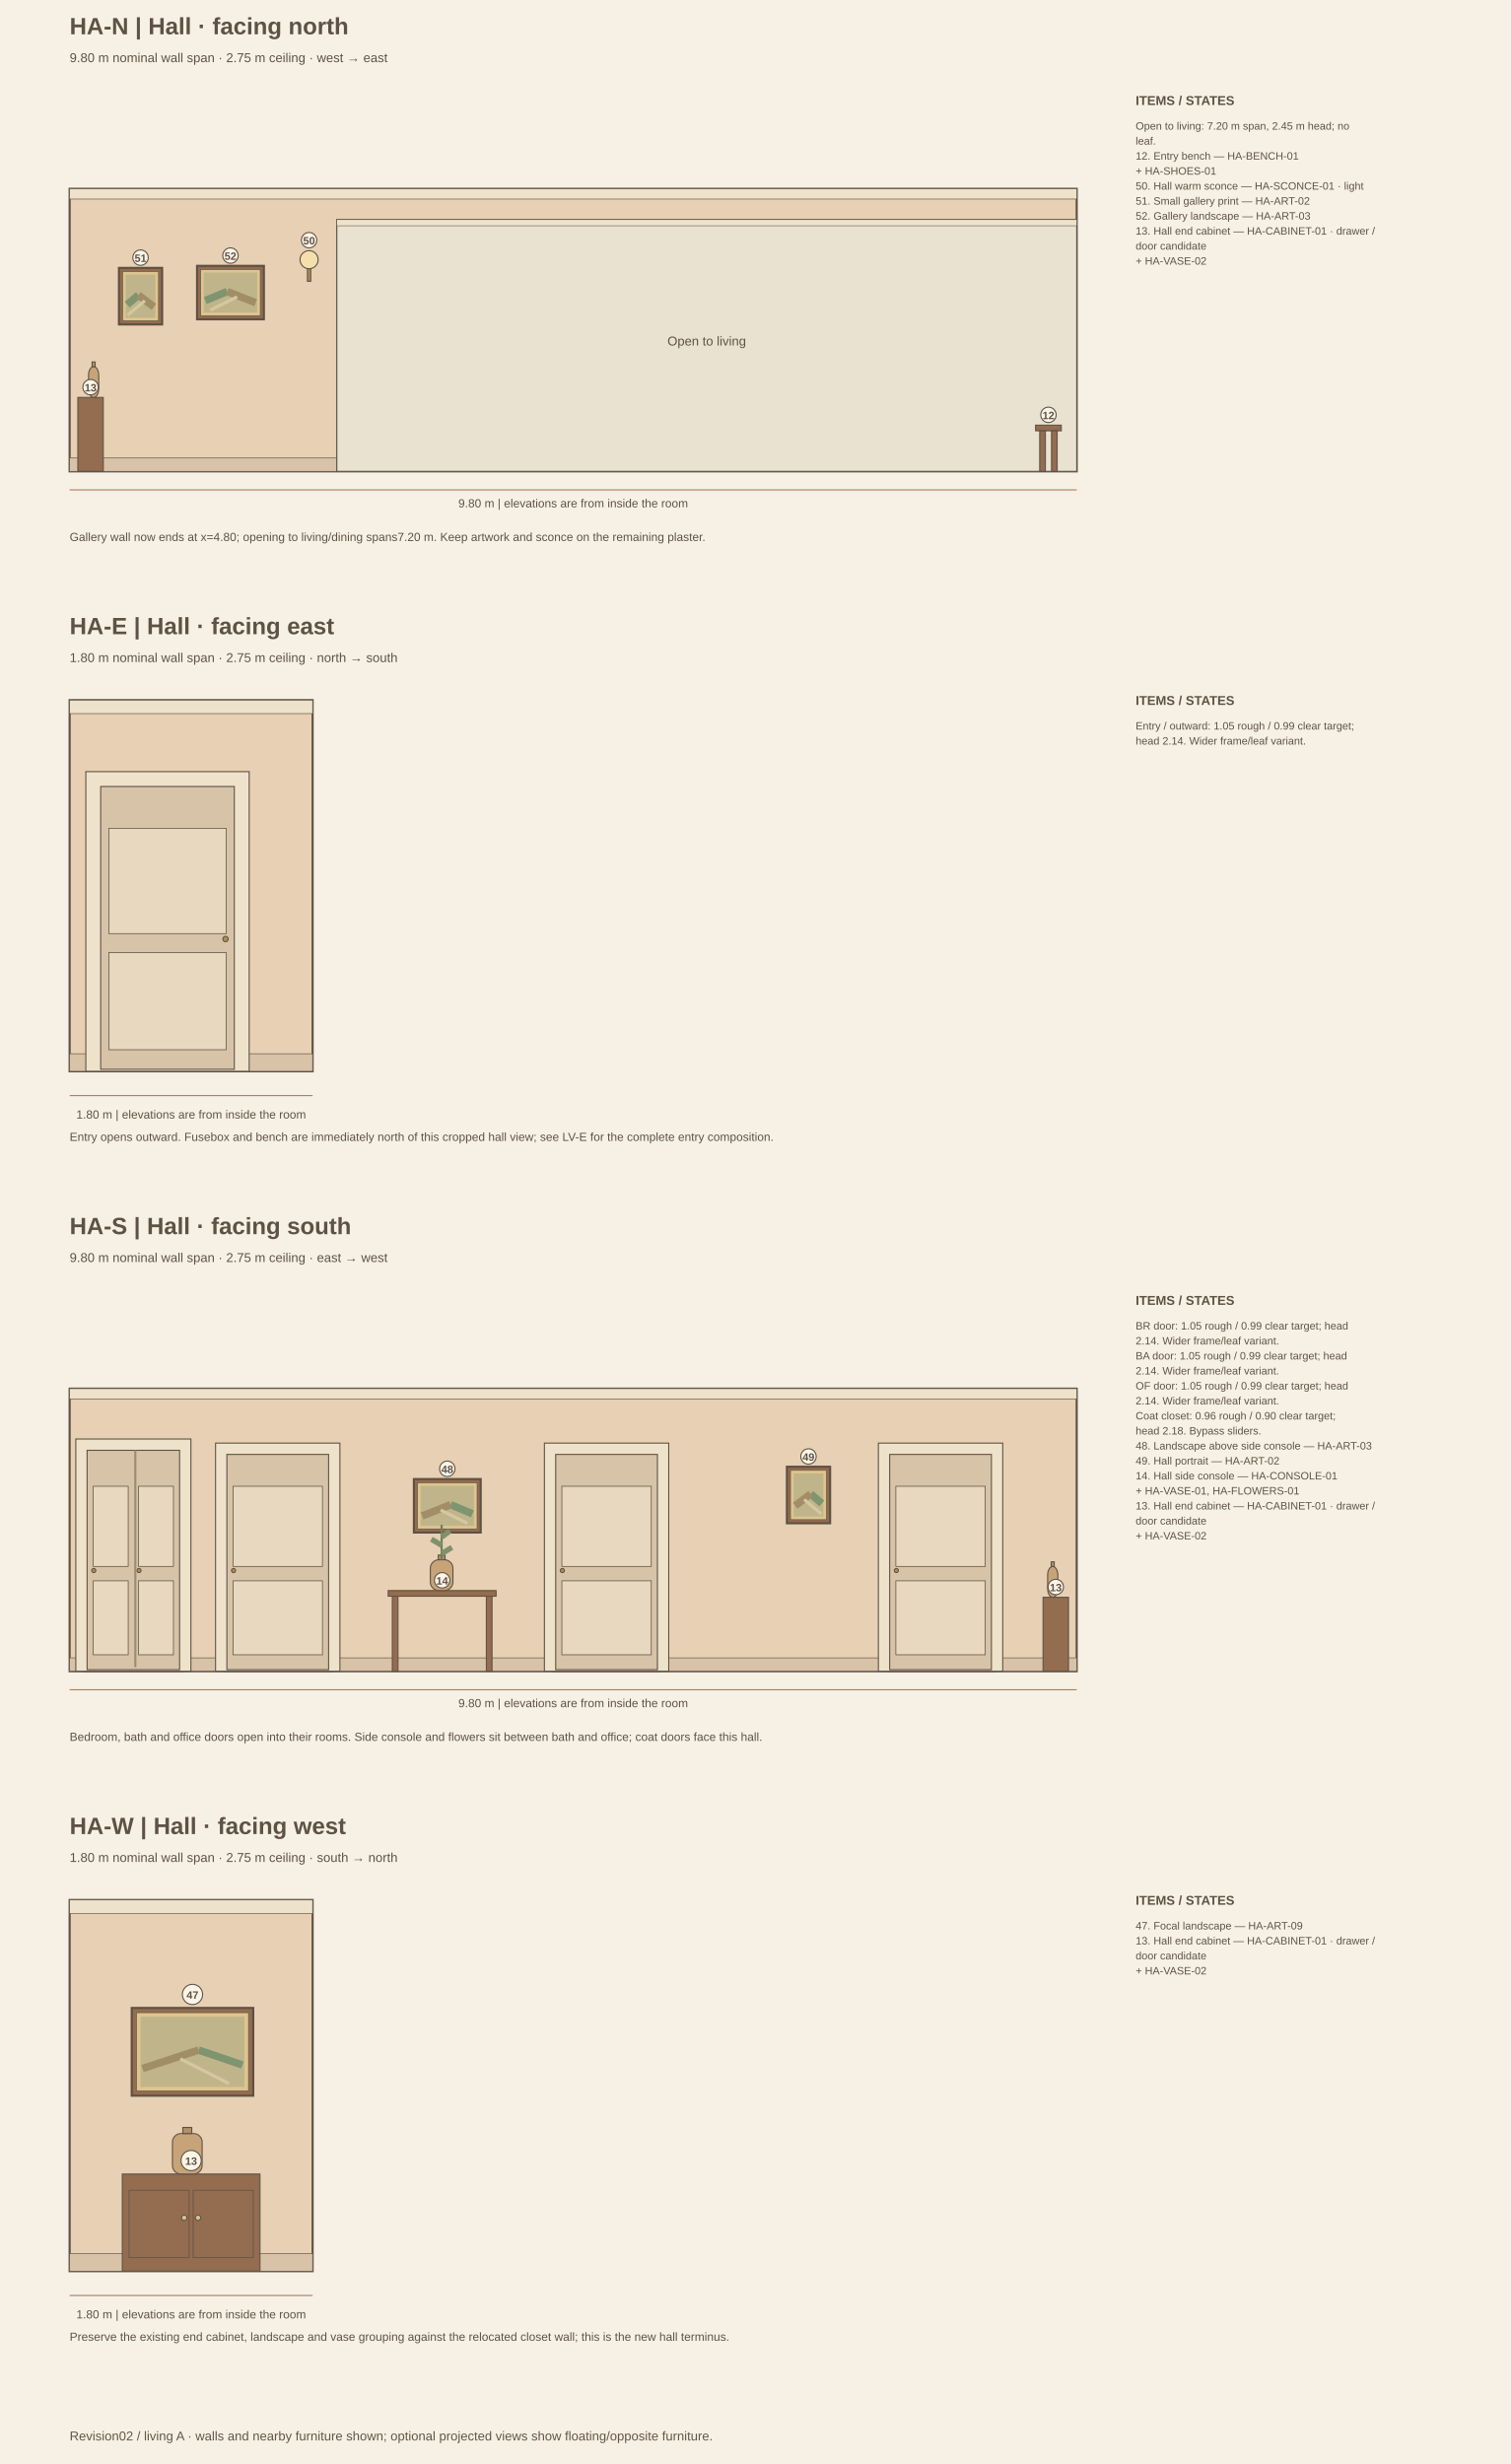
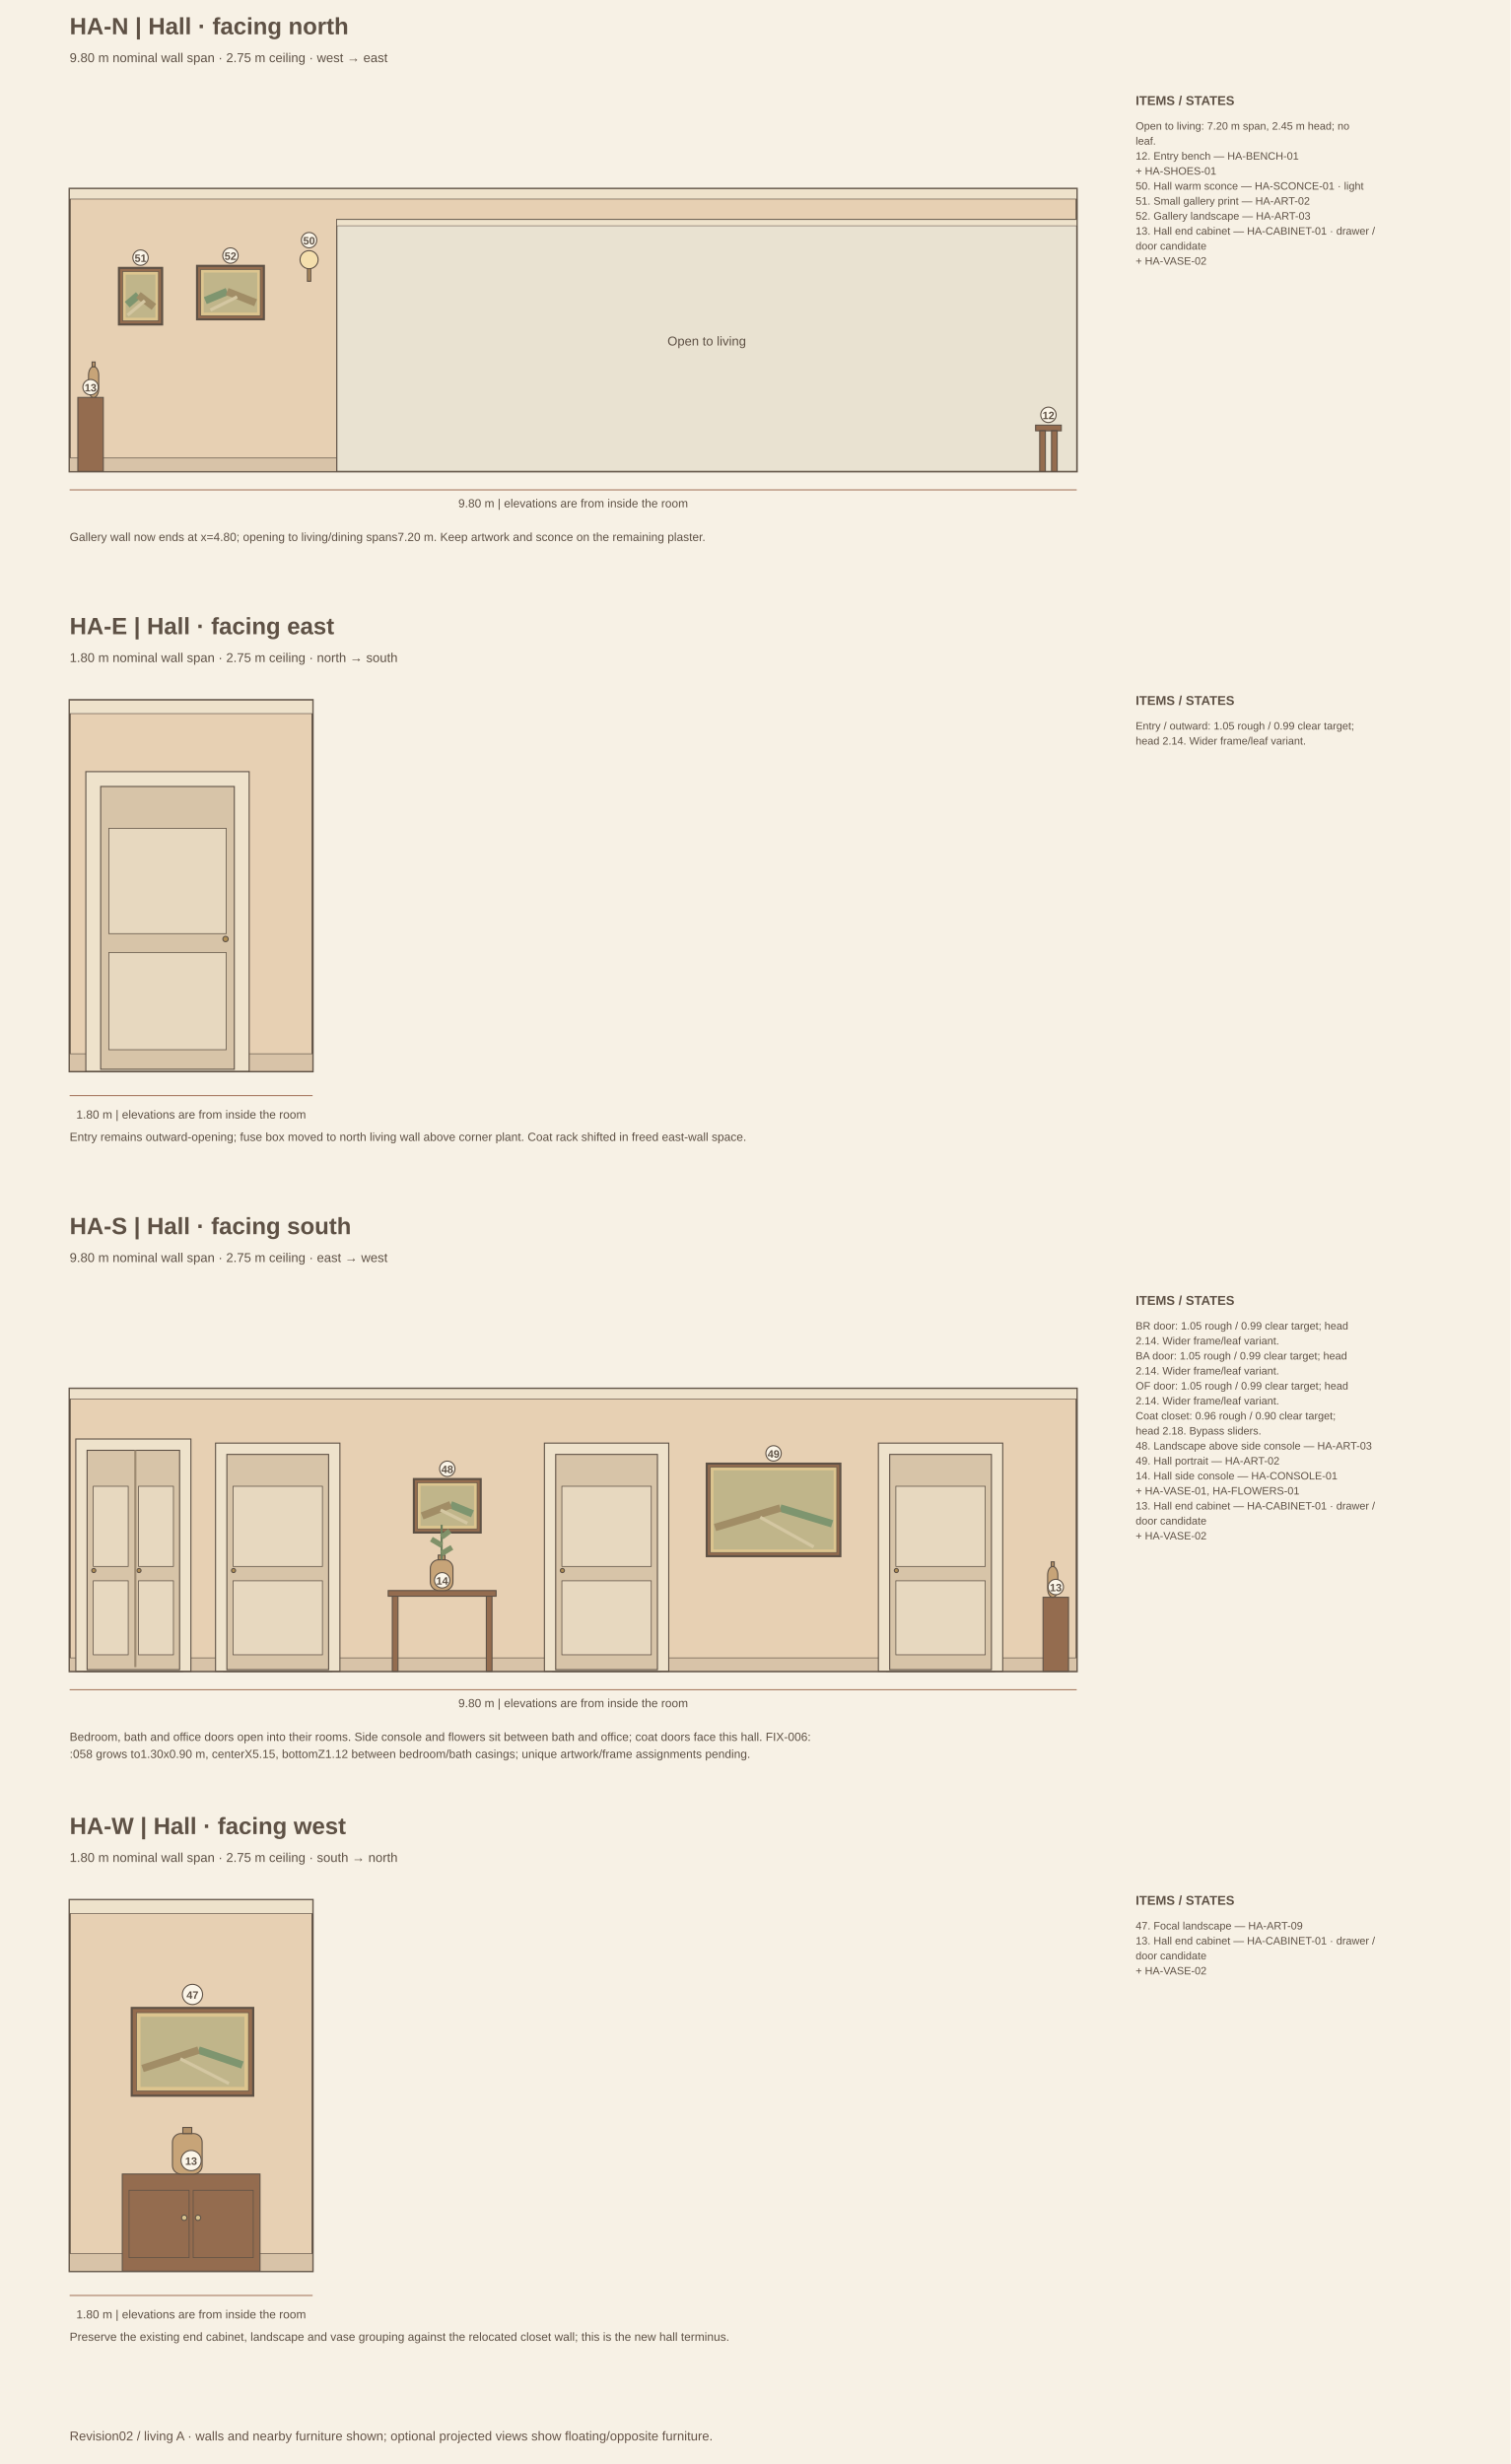
<svg xmlns="http://www.w3.org/2000/svg" width="1410" height="2300" viewBox="0 0 1410 2300">
  <rect width="100%" height="100%" fill="#f7f1e5" />
  <text x="65.00" y="32.00" font-family="Arial,sans-serif" font-size="22" text-anchor="start" font-weight="bold" fill="#5e5145">HA-N  |  Hall · facing north</text>
  <text x="65.00" y="58.00" font-family="Arial,sans-serif" font-size="12" text-anchor="start" font-weight="normal" fill="#5e5145">9.80 m nominal wall span · 2.75 m ceiling · west → east</text>
  <rect x="65.00" y="176.22" width="940.00" height="263.78" fill="#e7d0b3" stroke="#5e5145" stroke-width="2" rx="0" />
  <rect x="65.00" y="427.53" width="940.00" height="12.47" fill="#d8c3a8" stroke="#5e5145" stroke-width="0.6" rx="0" />
  <rect x="65.00" y="176.22" width="940.00" height="9.59" fill="#eee2cb" stroke="#5e5145" stroke-width="0.6" rx="0" />
  <line x1="65.00" y1="457.27" x2="1005.00" y2="457.27" stroke="#a77961" stroke-width="1" />
  <text x="535.00" y="473.57" font-family="Arial,sans-serif" font-size="11" text-anchor="middle" font-weight="normal" fill="#5e5145">9.80 m | elevations are from inside the room</text>
  <rect x="314.39" y="205.00" width="690.61" height="235.00" fill="#b0b2a1" stroke="#5e5145" stroke-width="1" rx="0" />
  <rect x="314.39" y="205.00" width="690.61" height="235.00" fill="#e9e2d1" stroke="#5e5145" stroke-width="1" rx="0" />
  <rect x="314.39" y="205.00" width="690.61" height="5.76" fill="#eee2cb" stroke="#5e5145" stroke-width="0.5" rx="0" />
  <text x="659.69" y="322.50" font-family="Arial,sans-serif" font-size="12" text-anchor="middle" font-weight="normal" fill="#5e5145">Open to living</text>
  <g>
    <rect x="966.63" y="396.84" width="23.98" height="5.28" fill="#946c4f" stroke="#5e5145" stroke-width="1" rx="0" />
    <rect x="970.47" y="402.11" width="5.28" height="37.89" fill="#946c4f" stroke="#5e5145" stroke-width="1" rx="0" />
    <rect x="981.50" y="402.11" width="5.28" height="37.89" fill="#946c4f" stroke="#5e5145" stroke-width="1" rx="0" />
  </g>
  <circle cx="978.62" cy="387.24" r="7.19" fill="#fbf5e8" stroke="#5e5145" stroke-width="1" />
  <text x="978.62" y="391.24" font-family="Arial,sans-serif" font-size="10" text-anchor="middle" font-weight="bold" fill="#5e5145">12</text>
  <g>
    <rect x="286.96" y="239.53" width="3.07" height="23.02" fill="#ad8a5e" stroke="#5e5145" stroke-width="1" rx="0" />
    <circle cx="288.49" cy="242.41" r="8.44" fill="#f4dfad" stroke="#5e5145" stroke-width="1" />
  </g>
  <circle cx="288.49" cy="224.18" r="7.19" fill="#fbf5e8" stroke="#5e5145" stroke-width="1" />
  <text x="288.49" y="228.18" font-family="Arial,sans-serif" font-size="10" text-anchor="middle" font-weight="bold" fill="#5e5145">50</text>
  <g>
    <rect x="111.04" y="250.08" width="40.29" height="52.76" fill="#946c4f" stroke="#5e5145" stroke-width="2" rx="0" />
    <rect x="114.40" y="253.44" width="33.57" height="46.04" fill="#ddc58f" stroke="#5e5145" stroke-width="0.6" rx="0" />
    <rect x="117.28" y="256.32" width="27.82" height="40.29" fill="#c0b58a" stroke="#5e5145" stroke-width="0" rx="0" />
    <line x1="118.71" y1="284.37" x2="129.17" y2="275.40" stroke="#7e956f" stroke-width="7" />
    <line x1="129.17" y1="275.40" x2="143.65" y2="286.48" stroke="#a18d66" stroke-width="7" />
    <line x1="119.10" y1="294.20" x2="135.21" y2="280.68" stroke="#d4c7a2" stroke-width="3" />
  </g>
  <circle cx="131.18" cy="240.49" r="7.19" fill="#fbf5e8" stroke="#5e5145" stroke-width="1" />
  <text x="131.18" y="244.49" font-family="Arial,sans-serif" font-size="10" text-anchor="middle" font-weight="bold" fill="#5e5145">51</text>
  <g>
    <rect x="183.94" y="248.16" width="62.35" height="49.88" fill="#946c4f" stroke="#5e5145" stroke-width="2" rx="0" />
    <rect x="187.30" y="251.52" width="55.63" height="43.16" fill="#ddc58f" stroke="#5e5145" stroke-width="0.6" rx="0" />
    <rect x="190.17" y="254.40" width="49.88" height="37.41" fill="#c0b58a" stroke="#5e5145" stroke-width="0" rx="0" />
    <line x1="191.61" y1="280.58" x2="211.99" y2="272.10" stroke="#7e956f" stroke-width="7" />
    <line x1="211.99" y1="272.10" x2="238.61" y2="282.58" stroke="#a18d66" stroke-width="7" />
    <line x1="196.41" y1="289.41" x2="221.35" y2="277.09" stroke="#d4c7a2" stroke-width="3" />
  </g>
  <circle cx="215.11" cy="238.57" r="7.19" fill="#fbf5e8" stroke="#5e5145" stroke-width="1" />
  <text x="215.11" y="242.57" font-family="Arial,sans-serif" font-size="10" text-anchor="middle" font-weight="bold" fill="#5e5145">52</text>
  <g>
    <rect x="72.67" y="370.99" width="23.74" height="69.01" fill="#946c4f" stroke="#5e5145" stroke-width="1" rx="0" />
    <rect x="82.64" y="342.21" width="9.50" height="28.78" fill="#c7a478" stroke="#5e5145" stroke-width="1" rx="8" />
    <rect x="85.97" y="337.89" width="2.85" height="4.32" fill="#b29068" stroke="#5e5145" stroke-width="1" rx="0" />
  </g>
  <circle cx="84.54" cy="361.39" r="7.19" fill="#fbf5e8" stroke="#5e5145" stroke-width="1" />
  <text x="84.54" y="365.39" font-family="Arial,sans-serif" font-size="10" text-anchor="middle" font-weight="bold" fill="#5e5145">13</text>
  <text x="1060.00" y="98.00" font-family="Arial,sans-serif" font-size="12" text-anchor="start" font-weight="bold" fill="#5e5145">ITEMS / STATES</text>
  <text x="1060.00" y="121.00" font-family="Arial,sans-serif" font-size="10" text-anchor="start" font-weight="normal" fill="#5e5145">Open to living: 7.20 m span, 2.45 m head; no</text>
  <text x="1060.00" y="135.00" font-family="Arial,sans-serif" font-size="10" text-anchor="start" font-weight="normal" fill="#5e5145">leaf.</text>
  <text x="1060.00" y="149.00" font-family="Arial,sans-serif" font-size="10" text-anchor="start" font-weight="normal" fill="#5e5145">12. Entry bench — HA-BENCH-01</text>
  <text x="1060.00" y="163.00" font-family="Arial,sans-serif" font-size="10" text-anchor="start" font-weight="normal" fill="#5e5145">   + HA-SHOES-01</text>
  <text x="1060.00" y="177.00" font-family="Arial,sans-serif" font-size="10" text-anchor="start" font-weight="normal" fill="#5e5145">50. Hall warm sconce — HA-SCONCE-01 · light</text>
  <text x="1060.00" y="191.00" font-family="Arial,sans-serif" font-size="10" text-anchor="start" font-weight="normal" fill="#5e5145">51. Small gallery print — HA-ART-02</text>
  <text x="1060.00" y="205.00" font-family="Arial,sans-serif" font-size="10" text-anchor="start" font-weight="normal" fill="#5e5145">52. Gallery landscape — HA-ART-03</text>
  <text x="1060.00" y="219.00" font-family="Arial,sans-serif" font-size="10" text-anchor="start" font-weight="normal" fill="#5e5145">13. Hall end cabinet — HA-CABINET-01 · drawer /</text>
  <text x="1060.00" y="233.00" font-family="Arial,sans-serif" font-size="10" text-anchor="start" font-weight="normal" fill="#5e5145">door candidate</text>
  <text x="1060.00" y="247.00" font-family="Arial,sans-serif" font-size="10" text-anchor="start" font-weight="normal" fill="#5e5145">   + HA-VASE-02</text>
  <text x="65.00" y="505.00" font-family="Arial,sans-serif" font-size="11" text-anchor="start" font-weight="normal" fill="#5e5145">Gallery wall now ends at x=4.80; opening to living/dining spans7.20 m. Keep artwork and sconce on the remaining plaster.</text>
  <text x="65.00" y="592.00" font-family="Arial,sans-serif" font-size="22" text-anchor="start" font-weight="bold" fill="#5e5145">HA-E  |  Hall · facing east</text>
  <text x="65.00" y="618.00" font-family="Arial,sans-serif" font-size="12" text-anchor="start" font-weight="normal" fill="#5e5145">1.80 m nominal wall span · 2.75 m ceiling · north → south</text>
  <rect x="65.00" y="653.50" width="226.80" height="346.50" fill="#e7d0b3" stroke="#5e5145" stroke-width="2" rx="0" />
  <rect x="65.00" y="983.62" width="226.80" height="16.38" fill="#d8c3a8" stroke="#5e5145" stroke-width="0.6" rx="0" />
  <rect x="65.00" y="653.50" width="226.80" height="12.60" fill="#eee2cb" stroke="#5e5145" stroke-width="0.6" rx="0" />
  <line x1="65.00" y1="1022.68" x2="291.80" y2="1022.68" stroke="#a77961" stroke-width="1" />
  <text x="178.40" y="1044.10" font-family="Arial,sans-serif" font-size="11" text-anchor="middle" font-weight="normal" fill="#5e5145">1.80 m | elevations are from inside the room</text>
  <rect x="90.20" y="730.36" width="132.30" height="269.64" fill="#b0b2a1" stroke="#5e5145" stroke-width="1" rx="0" />
  <rect x="80.12" y="720.28" width="152.46" height="279.72" fill="#eee2cb" stroke="#5e5145" stroke-width="1" rx="0" />
  <rect x="93.98" y="734.14" width="124.74" height="263.97" fill="#d7c4a8" stroke="#5e5145" stroke-width="1" rx="0" />
  <rect x="101.54" y="889.12" width="109.62" height="90.72" fill="#e7d8bf" stroke="#5e5145" stroke-width="0.7" rx="0" />
  <rect x="101.54" y="773.20" width="109.62" height="98.28" fill="#e7d8bf" stroke="#5e5145" stroke-width="0.7" rx="0" />
  <circle cx="210.53" cy="876.52" r="2.52" fill="#b08e55" stroke="#5e5145" stroke-width="1" />
  <text x="1060.00" y="658.00" font-family="Arial,sans-serif" font-size="12" text-anchor="start" font-weight="bold" fill="#5e5145">ITEMS / STATES</text>
  <text x="1060.00" y="681.00" font-family="Arial,sans-serif" font-size="10" text-anchor="start" font-weight="normal" fill="#5e5145">Entry / outward: 1.05 rough / 0.99 clear target;</text>
  <text x="1060.00" y="695.00" font-family="Arial,sans-serif" font-size="10" text-anchor="start" font-weight="normal" fill="#5e5145">head 2.14. Wider frame/leaf variant.</text>
-   <text x="65.00" y="1065.00" font-family="Arial,sans-serif" font-size="11" text-anchor="start" font-weight="normal" fill="#5e5145">Entry opens outward. Fusebox and bench are immediately north of this cropped hall view; see LV-E for the complete entry composition.</text>
+   <text x="65.00" y="1065.00" font-family="Arial,sans-serif" font-size="11" text-anchor="start" font-weight="normal" fill="#5e5145">Entry remains outward-opening; fuse box moved to north living wall above corner plant. Coat rack shifted in freed east-wall space.</text>
  <text x="65.00" y="1152.00" font-family="Arial,sans-serif" font-size="22" text-anchor="start" font-weight="bold" fill="#5e5145">HA-S  |  Hall · facing south</text>
  <text x="65.00" y="1178.00" font-family="Arial,sans-serif" font-size="12" text-anchor="start" font-weight="normal" fill="#5e5145">9.80 m nominal wall span · 2.75 m ceiling · east → west</text>
  <rect x="65.00" y="1296.22" width="940.00" height="263.78" fill="#e7d0b3" stroke="#5e5145" stroke-width="2" rx="0" />
  <rect x="65.00" y="1547.53" width="940.00" height="12.47" fill="#d8c3a8" stroke="#5e5145" stroke-width="0.6" rx="0" />
  <rect x="65.00" y="1296.22" width="940.00" height="9.59" fill="#eee2cb" stroke="#5e5145" stroke-width="0.6" rx="0" />
  <line x1="1005.00" y1="1577.27" x2="65.00" y2="1577.27" stroke="#a77961" stroke-width="1" />
  <text x="535.00" y="1593.57" font-family="Arial,sans-serif" font-size="11" text-anchor="middle" font-weight="normal" fill="#5e5145">9.80 m | elevations are from inside the room</text>
  <rect x="827.55" y="1354.73" width="100.71" height="205.27" fill="#b0b2a1" stroke="#5e5145" stroke-width="1" rx="0" />
  <rect x="819.88" y="1347.06" width="116.06" height="212.94" fill="#eee2cb" stroke="#5e5145" stroke-width="1" rx="0" />
  <rect x="830.43" y="1357.61" width="94.96" height="200.95" fill="#d7c4a8" stroke="#5e5145" stroke-width="1" rx="0" />
  <rect x="836.18" y="1475.59" width="83.45" height="69.06" fill="#e7d8bf" stroke="#5e5145" stroke-width="0.7" rx="0" />
  <rect x="836.18" y="1387.35" width="83.45" height="74.82" fill="#e7d8bf" stroke="#5e5145" stroke-width="0.7" rx="0" />
  <circle cx="836.66" cy="1466.00" r="1.92" fill="#b08e55" stroke="#5e5145" stroke-width="1" />
  <rect x="515.82" y="1354.73" width="100.71" height="205.27" fill="#b0b2a1" stroke="#5e5145" stroke-width="1" rx="0" />
  <rect x="508.14" y="1347.06" width="116.06" height="212.94" fill="#eee2cb" stroke="#5e5145" stroke-width="1" rx="0" />
  <rect x="518.69" y="1357.61" width="94.96" height="200.95" fill="#d7c4a8" stroke="#5e5145" stroke-width="1" rx="0" />
  <rect x="524.45" y="1475.59" width="83.45" height="69.06" fill="#e7d8bf" stroke="#5e5145" stroke-width="0.7" rx="0" />
  <rect x="524.45" y="1387.35" width="83.45" height="74.82" fill="#e7d8bf" stroke="#5e5145" stroke-width="0.7" rx="0" />
  <circle cx="524.93" cy="1466.00" r="1.92" fill="#b08e55" stroke="#5e5145" stroke-width="1" />
  <rect x="208.88" y="1354.73" width="100.71" height="205.27" fill="#b0b2a1" stroke="#5e5145" stroke-width="1" rx="0" />
  <rect x="201.20" y="1347.06" width="116.06" height="212.94" fill="#eee2cb" stroke="#5e5145" stroke-width="1" rx="0" />
  <rect x="211.76" y="1357.61" width="94.96" height="200.95" fill="#d7c4a8" stroke="#5e5145" stroke-width="1" rx="0" />
  <rect x="217.51" y="1475.59" width="83.45" height="69.06" fill="#e7d8bf" stroke="#5e5145" stroke-width="0.7" rx="0" />
  <rect x="217.51" y="1387.35" width="83.45" height="74.82" fill="#e7d8bf" stroke="#5e5145" stroke-width="0.7" rx="0" />
  <circle cx="217.99" cy="1466.00" r="1.92" fill="#b08e55" stroke="#5e5145" stroke-width="1" />
  <rect x="78.43" y="1350.90" width="92.08" height="209.10" fill="#b0b2a1" stroke="#5e5145" stroke-width="1" rx="0" />
  <rect x="70.76" y="1343.22" width="107.43" height="216.78" fill="#eee2cb" stroke="#5e5145" stroke-width="1" rx="0" />
  <rect x="81.31" y="1353.78" width="86.33" height="204.79" fill="#d7c4a8" stroke="#5e5145" stroke-width="1" rx="0" />
  <rect x="129.27" y="1475.59" width="32.61" height="69.06" fill="#e7d8bf" stroke="#5e5145" stroke-width="0.7" rx="0" />
  <rect x="129.27" y="1387.35" width="32.61" height="74.82" fill="#e7d8bf" stroke="#5e5145" stroke-width="0.7" rx="0" />
  <circle cx="129.74" cy="1466.00" r="1.92" fill="#b08e55" stroke="#5e5145" stroke-width="1" />
  <rect x="87.06" y="1475.59" width="32.61" height="69.06" fill="#e7d8bf" stroke="#5e5145" stroke-width="0.7" rx="0" />
  <rect x="87.06" y="1387.35" width="32.61" height="74.82" fill="#e7d8bf" stroke="#5e5145" stroke-width="0.7" rx="0" />
  <circle cx="87.54" cy="1466.00" r="1.92" fill="#b08e55" stroke="#5e5145" stroke-width="1" />
  <line x1="126.31" y1="1556.16" x2="126.31" y2="1353.78" stroke="#9d8b72" stroke-width="2" />
  <g>
    <rect x="386.33" y="1380.63" width="62.35" height="49.88" fill="#946c4f" stroke="#5e5145" stroke-width="2" rx="0" />
    <rect x="389.68" y="1383.99" width="55.63" height="43.16" fill="#ddc58f" stroke="#5e5145" stroke-width="0.6" rx="0" />
    <rect x="392.56" y="1386.87" width="49.88" height="37.41" fill="#c0b58a" stroke="#5e5145" stroke-width="0" rx="0" />
    <line x1="441.00" y1="1413.05" x2="420.62" y2="1404.57" stroke="#7e956f" stroke-width="7" />
    <line x1="420.62" y1="1404.57" x2="394.00" y2="1415.05" stroke="#a18d66" stroke-width="7" />
    <line x1="436.20" y1="1421.88" x2="411.27" y2="1409.56" stroke="#d4c7a2" stroke-width="3" />
  </g>
  <circle cx="417.50" cy="1371.04" r="7.19" fill="#fbf5e8" stroke="#5e5145" stroke-width="1" />
  <text x="417.50" y="1375.04" font-family="Arial,sans-serif" font-size="10" text-anchor="middle" font-weight="bold" fill="#5e5145">48</text>
  <g>
-     <rect x="734.51" y="1369.12" width="40.29" height="52.76" fill="#946c4f" stroke="#5e5145" stroke-width="2" rx="0" />
-     <rect x="737.87" y="1372.48" width="33.57" height="46.04" fill="#ddc58f" stroke="#5e5145" stroke-width="0.6" rx="0" />
-     <rect x="740.74" y="1375.36" width="27.82" height="40.29" fill="#c0b58a" stroke="#5e5145" stroke-width="0" rx="0" />
-     <line x1="767.12" y1="1403.41" x2="756.67" y2="1394.44" stroke="#7e956f" stroke-width="7" />
-     <line x1="756.67" y1="1394.44" x2="742.18" y2="1405.52" stroke="#a18d66" stroke-width="7" />
-     <line x1="766.74" y1="1413.24" x2="750.62" y2="1399.72" stroke="#d4c7a2" stroke-width="3" />
-   </g>
-   <circle cx="754.65" cy="1359.53" r="7.19" fill="#fbf5e8" stroke="#5e5145" stroke-width="1" />
-   <text x="754.65" y="1363.53" font-family="Arial,sans-serif" font-size="10" text-anchor="middle" font-weight="bold" fill="#5e5145">49</text>
+     <rect x="659.69" y="1366.24" width="124.69" height="86.33" fill="#946c4f" stroke="#5e5145" stroke-width="2" rx="0" />
+     <rect x="663.05" y="1369.60" width="117.98" height="79.61" fill="#ddc58f" stroke="#5e5145" stroke-width="0.6" rx="0" />
+     <rect x="665.93" y="1372.48" width="112.22" height="73.86" fill="#c0b58a" stroke="#5e5145" stroke-width="0" rx="0" />
+     <line x1="776.71" y1="1422.36" x2="728.28" y2="1407.68" stroke="#7e956f" stroke-width="7" />
+     <line x1="728.28" y1="1407.68" x2="667.37" y2="1425.81" stroke="#a18d66" stroke-width="7" />
+     <line x1="759.45" y1="1443.94" x2="709.57" y2="1416.31" stroke="#d4c7a2" stroke-width="3" />
+   </g>
+   <circle cx="722.04" cy="1356.65" r="7.19" fill="#fbf5e8" stroke="#5e5145" stroke-width="1" />
+   <text x="722.04" y="1360.65" font-family="Arial,sans-serif" font-size="10" text-anchor="middle" font-weight="bold" fill="#5e5145">49</text>
  <g>
    <rect x="362.35" y="1484.70" width="100.71" height="5.28" fill="#946c4f" stroke="#5e5145" stroke-width="1" rx="0" />
    <rect x="453.95" y="1489.98" width="5.28" height="70.02" fill="#946c4f" stroke="#5e5145" stroke-width="1" rx="0" />
    <rect x="366.18" y="1489.98" width="5.28" height="70.02" fill="#946c4f" stroke="#5e5145" stroke-width="1" rx="0" />
    <rect x="401.67" y="1455.93" width="21.10" height="28.78" fill="#c7a478" stroke="#5e5145" stroke-width="1" rx="8" />
    <rect x="409.06" y="1451.61" width="6.33" height="4.32" fill="#b29068" stroke="#5e5145" stroke-width="1" rx="0" />
    <line x1="412.22" y1="1455.93" x2="412.22" y2="1423.32" stroke="#6e805d" stroke-width="2" />
    <line x1="412.22" y1="1450.17" x2="421.82" y2="1444.42" stroke="#809169" stroke-width="5" />
    <line x1="412.22" y1="1442.50" x2="402.63" y2="1436.74" stroke="#809169" stroke-width="5" />
    <line x1="412.22" y1="1434.83" x2="419.90" y2="1429.07" stroke="#809169" stroke-width="5" />
  </g>
  <circle cx="412.70" cy="1475.11" r="7.19" fill="#fbf5e8" stroke="#5e5145" stroke-width="1" />
  <text x="412.70" y="1479.11" font-family="Arial,sans-serif" font-size="10" text-anchor="middle" font-weight="bold" fill="#5e5145">14</text>
  <g>
    <rect x="973.59" y="1490.99" width="23.74" height="69.01" fill="#946c4f" stroke="#5e5145" stroke-width="1" rx="0" />
    <rect x="977.86" y="1462.21" width="9.50" height="28.78" fill="#c7a478" stroke="#5e5145" stroke-width="1" rx="8" />
    <rect x="981.18" y="1457.89" width="2.85" height="4.32" fill="#b29068" stroke="#5e5145" stroke-width="1" rx="0" />
  </g>
  <circle cx="985.46" cy="1481.39" r="7.19" fill="#fbf5e8" stroke="#5e5145" stroke-width="1" />
  <text x="985.46" y="1485.39" font-family="Arial,sans-serif" font-size="10" text-anchor="middle" font-weight="bold" fill="#5e5145">13</text>
  <text x="1060.00" y="1218.00" font-family="Arial,sans-serif" font-size="12" text-anchor="start" font-weight="bold" fill="#5e5145">ITEMS / STATES</text>
  <text x="1060.00" y="1241.00" font-family="Arial,sans-serif" font-size="10" text-anchor="start" font-weight="normal" fill="#5e5145">BR door: 1.05 rough / 0.99 clear target; head</text>
  <text x="1060.00" y="1255.00" font-family="Arial,sans-serif" font-size="10" text-anchor="start" font-weight="normal" fill="#5e5145">2.14. Wider frame/leaf variant.</text>
  <text x="1060.00" y="1269.00" font-family="Arial,sans-serif" font-size="10" text-anchor="start" font-weight="normal" fill="#5e5145">BA door: 1.05 rough / 0.99 clear target; head</text>
  <text x="1060.00" y="1283.00" font-family="Arial,sans-serif" font-size="10" text-anchor="start" font-weight="normal" fill="#5e5145">2.14. Wider frame/leaf variant.</text>
  <text x="1060.00" y="1297.00" font-family="Arial,sans-serif" font-size="10" text-anchor="start" font-weight="normal" fill="#5e5145">OF door: 1.05 rough / 0.99 clear target; head</text>
  <text x="1060.00" y="1311.00" font-family="Arial,sans-serif" font-size="10" text-anchor="start" font-weight="normal" fill="#5e5145">2.14. Wider frame/leaf variant.</text>
  <text x="1060.00" y="1325.00" font-family="Arial,sans-serif" font-size="10" text-anchor="start" font-weight="normal" fill="#5e5145">Coat closet: 0.96 rough / 0.90 clear target;</text>
  <text x="1060.00" y="1339.00" font-family="Arial,sans-serif" font-size="10" text-anchor="start" font-weight="normal" fill="#5e5145">head 2.18. Bypass sliders.</text>
  <text x="1060.00" y="1353.00" font-family="Arial,sans-serif" font-size="10" text-anchor="start" font-weight="normal" fill="#5e5145">48. Landscape above side console — HA-ART-03</text>
  <text x="1060.00" y="1367.00" font-family="Arial,sans-serif" font-size="10" text-anchor="start" font-weight="normal" fill="#5e5145">49. Hall portrait — HA-ART-02</text>
  <text x="1060.00" y="1381.00" font-family="Arial,sans-serif" font-size="10" text-anchor="start" font-weight="normal" fill="#5e5145">14. Hall side console — HA-CONSOLE-01</text>
  <text x="1060.00" y="1395.00" font-family="Arial,sans-serif" font-size="10" text-anchor="start" font-weight="normal" fill="#5e5145">   + HA-VASE-01, HA-FLOWERS-01</text>
  <text x="1060.00" y="1409.00" font-family="Arial,sans-serif" font-size="10" text-anchor="start" font-weight="normal" fill="#5e5145">13. Hall end cabinet — HA-CABINET-01 · drawer /</text>
  <text x="1060.00" y="1423.00" font-family="Arial,sans-serif" font-size="10" text-anchor="start" font-weight="normal" fill="#5e5145">door candidate</text>
  <text x="1060.00" y="1437.00" font-family="Arial,sans-serif" font-size="10" text-anchor="start" font-weight="normal" fill="#5e5145">   + HA-VASE-02</text>
-   <text x="65.00" y="1625.00" font-family="Arial,sans-serif" font-size="11" text-anchor="start" font-weight="normal" fill="#5e5145">Bedroom, bath and office doors open into their rooms. Side console and flowers sit between bath and office; coat doors face this hall.</text>
+   <text x="65.00" y="1625.00" font-family="Arial,sans-serif" font-size="11" text-anchor="start" font-weight="normal" fill="#5e5145">Bedroom, bath and office doors open into their rooms. Side console and flowers sit between bath and office; coat doors face this hall. FIX-006:</text>
+   <text x="65.00" y="1641.00" font-family="Arial,sans-serif" font-size="11" text-anchor="start" font-weight="normal" fill="#5e5145">:058 grows to1.30x0.90 m, centerX5.15, bottomZ1.12 between bedroom/bath casings; unique artwork/frame assignments pending.</text>
  <text x="65.00" y="1712.00" font-family="Arial,sans-serif" font-size="22" text-anchor="start" font-weight="bold" fill="#5e5145">HA-W  |  Hall · facing west</text>
  <text x="65.00" y="1738.00" font-family="Arial,sans-serif" font-size="12" text-anchor="start" font-weight="normal" fill="#5e5145">1.80 m nominal wall span · 2.75 m ceiling · south → north</text>
  <rect x="65.00" y="1773.50" width="226.80" height="346.50" fill="#e7d0b3" stroke="#5e5145" stroke-width="2" rx="0" />
  <rect x="65.00" y="2103.62" width="226.80" height="16.38" fill="#d8c3a8" stroke="#5e5145" stroke-width="0.6" rx="0" />
  <rect x="65.00" y="1773.50" width="226.80" height="12.60" fill="#eee2cb" stroke="#5e5145" stroke-width="0.6" rx="0" />
  <line x1="291.80" y1="2142.68" x2="65.00" y2="2142.68" stroke="#a77961" stroke-width="1" />
  <text x="178.40" y="2164.10" font-family="Arial,sans-serif" font-size="11" text-anchor="middle" font-weight="normal" fill="#5e5145">1.80 m | elevations are from inside the room</text>
  <g>
    <rect x="122.96" y="1874.30" width="113.40" height="81.90" fill="#946c4f" stroke="#5e5145" stroke-width="2" rx="0" />
    <rect x="127.37" y="1878.71" width="104.58" height="73.08" fill="#ddc58f" stroke="#5e5145" stroke-width="0.6" rx="0" />
    <rect x="131.15" y="1882.49" width="97.02" height="65.52" fill="#c0b58a" stroke="#5e5145" stroke-width="0" rx="0" />
    <line x1="226.28" y1="1927.54" x2="185.33" y2="1913.61" stroke="#7e956f" stroke-width="7" />
    <line x1="185.33" y1="1913.61" x2="133.04" y2="1930.81" stroke="#a18d66" stroke-width="7" />
    <line x1="213.68" y1="1944.86" x2="168.32" y2="1921.80" stroke="#d4c7a2" stroke-width="3" />
  </g>
  <circle cx="179.66" cy="1861.70" r="9.45" fill="#fbf5e8" stroke="#5e5145" stroke-width="1" />
  <text x="179.66" y="1865.70" font-family="Arial,sans-serif" font-size="10" text-anchor="middle" font-weight="bold" fill="#5e5145">47</text>
  <g>
    <rect x="114.14" y="2029.34" width="128.52" height="90.66" fill="#946c4f" stroke="#5e5145" stroke-width="1" rx="0" />
    <rect x="160.96" y="1991.54" width="27.72" height="37.80" fill="#c7a478" stroke="#5e5145" stroke-width="1" rx="8" />
    <rect x="170.66" y="1985.87" width="8.32" height="5.67" fill="#b29068" stroke="#5e5145" stroke-width="1" rx="0" />
    <rect x="180.29" y="2044.46" width="56.07" height="62.94" fill="none" stroke="#5e5145" stroke-width="0.7" rx="0" />
    <rect x="120.44" y="2044.46" width="56.07" height="62.94" fill="none" stroke="#5e5145" stroke-width="0.7" rx="0" />
    <circle cx="184.83" cy="2070.14" r="2.52" fill="#d8c38f" stroke="#5e5145" stroke-width="1" />
    <circle cx="171.97" cy="2070.14" r="2.52" fill="#d8c38f" stroke="#5e5145" stroke-width="1" />
  </g>
  <circle cx="178.40" cy="2016.74" r="9.45" fill="#fbf5e8" stroke="#5e5145" stroke-width="1" />
  <text x="178.40" y="2020.74" font-family="Arial,sans-serif" font-size="10" text-anchor="middle" font-weight="bold" fill="#5e5145">13</text>
  <text x="1060.00" y="1778.00" font-family="Arial,sans-serif" font-size="12" text-anchor="start" font-weight="bold" fill="#5e5145">ITEMS / STATES</text>
  <text x="1060.00" y="1801.00" font-family="Arial,sans-serif" font-size="10" text-anchor="start" font-weight="normal" fill="#5e5145">47. Focal landscape — HA-ART-09</text>
  <text x="1060.00" y="1815.00" font-family="Arial,sans-serif" font-size="10" text-anchor="start" font-weight="normal" fill="#5e5145">13. Hall end cabinet — HA-CABINET-01 · drawer /</text>
  <text x="1060.00" y="1829.00" font-family="Arial,sans-serif" font-size="10" text-anchor="start" font-weight="normal" fill="#5e5145">door candidate</text>
  <text x="1060.00" y="1843.00" font-family="Arial,sans-serif" font-size="10" text-anchor="start" font-weight="normal" fill="#5e5145">   + HA-VASE-02</text>
  <text x="65.00" y="2185.00" font-family="Arial,sans-serif" font-size="11" text-anchor="start" font-weight="normal" fill="#5e5145">Preserve the existing end cabinet, landscape and vase grouping against the relocated closet wall; this is the new hall terminus.</text>
  <text x="65" y="2278" font-family="Arial" font-size="12" fill="#655347">Revision02 / living A · walls and nearby furniture shown; optional projected views show floating/opposite furniture.</text>
</svg>
